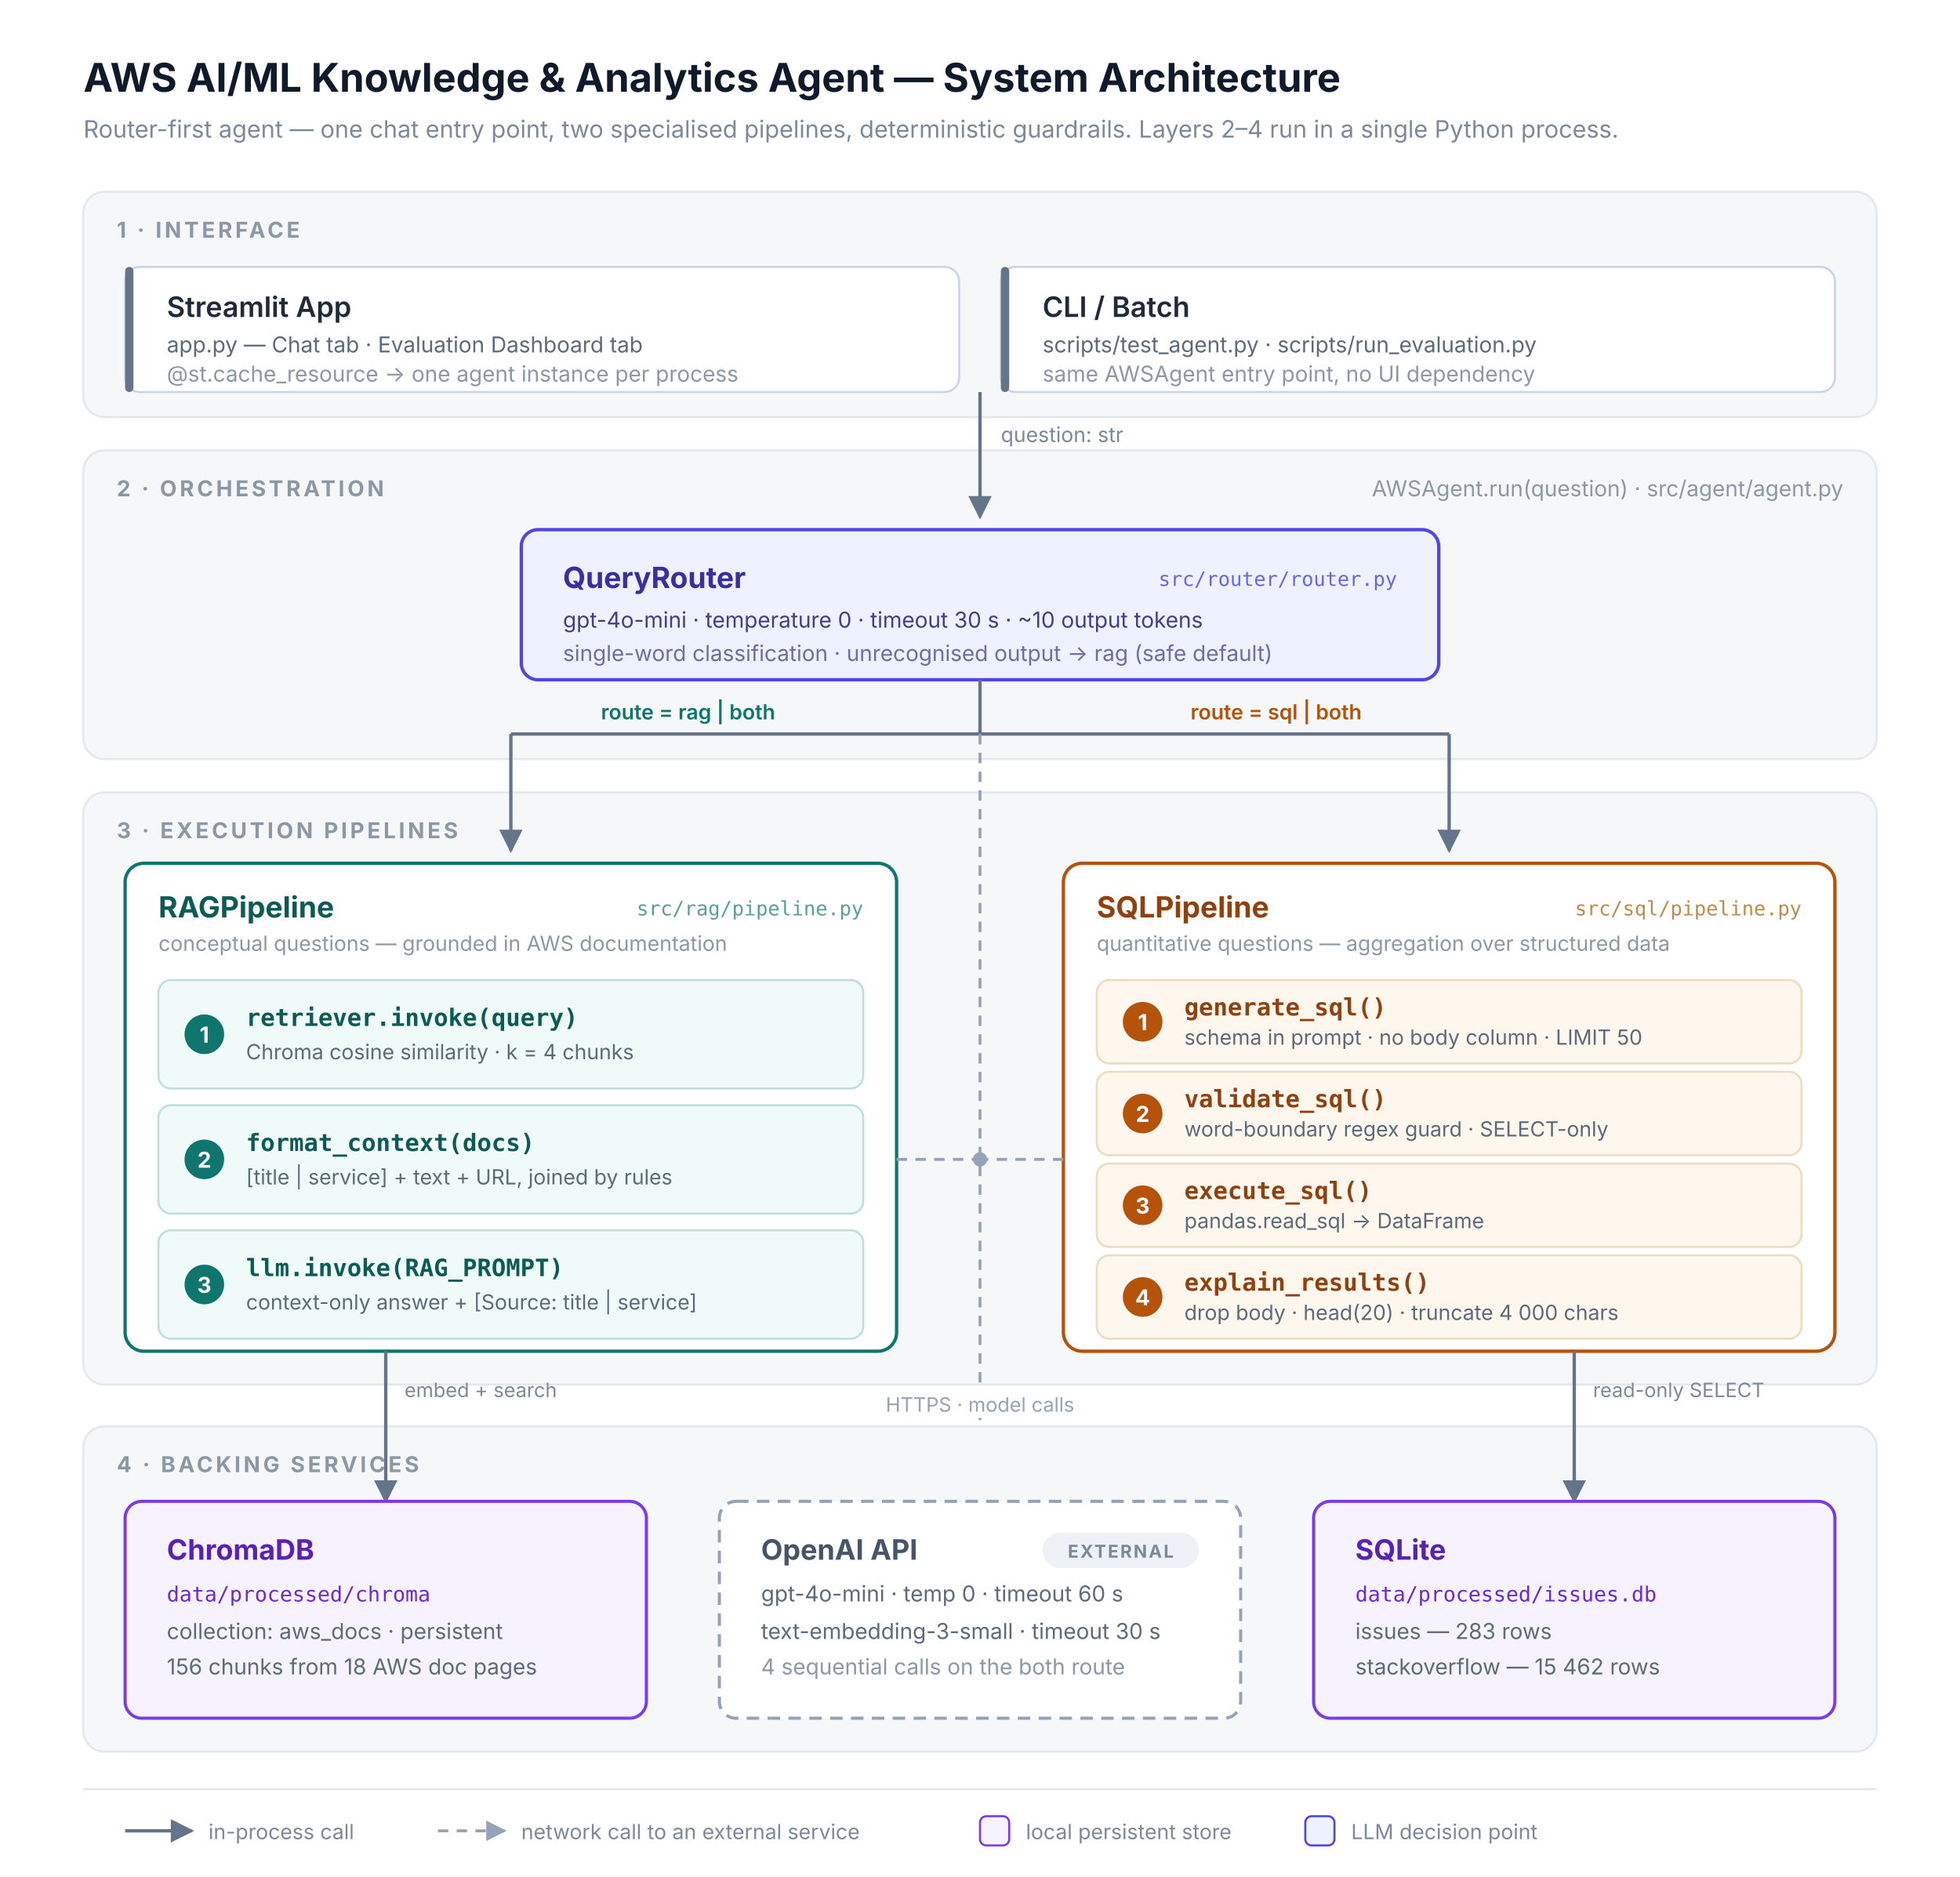
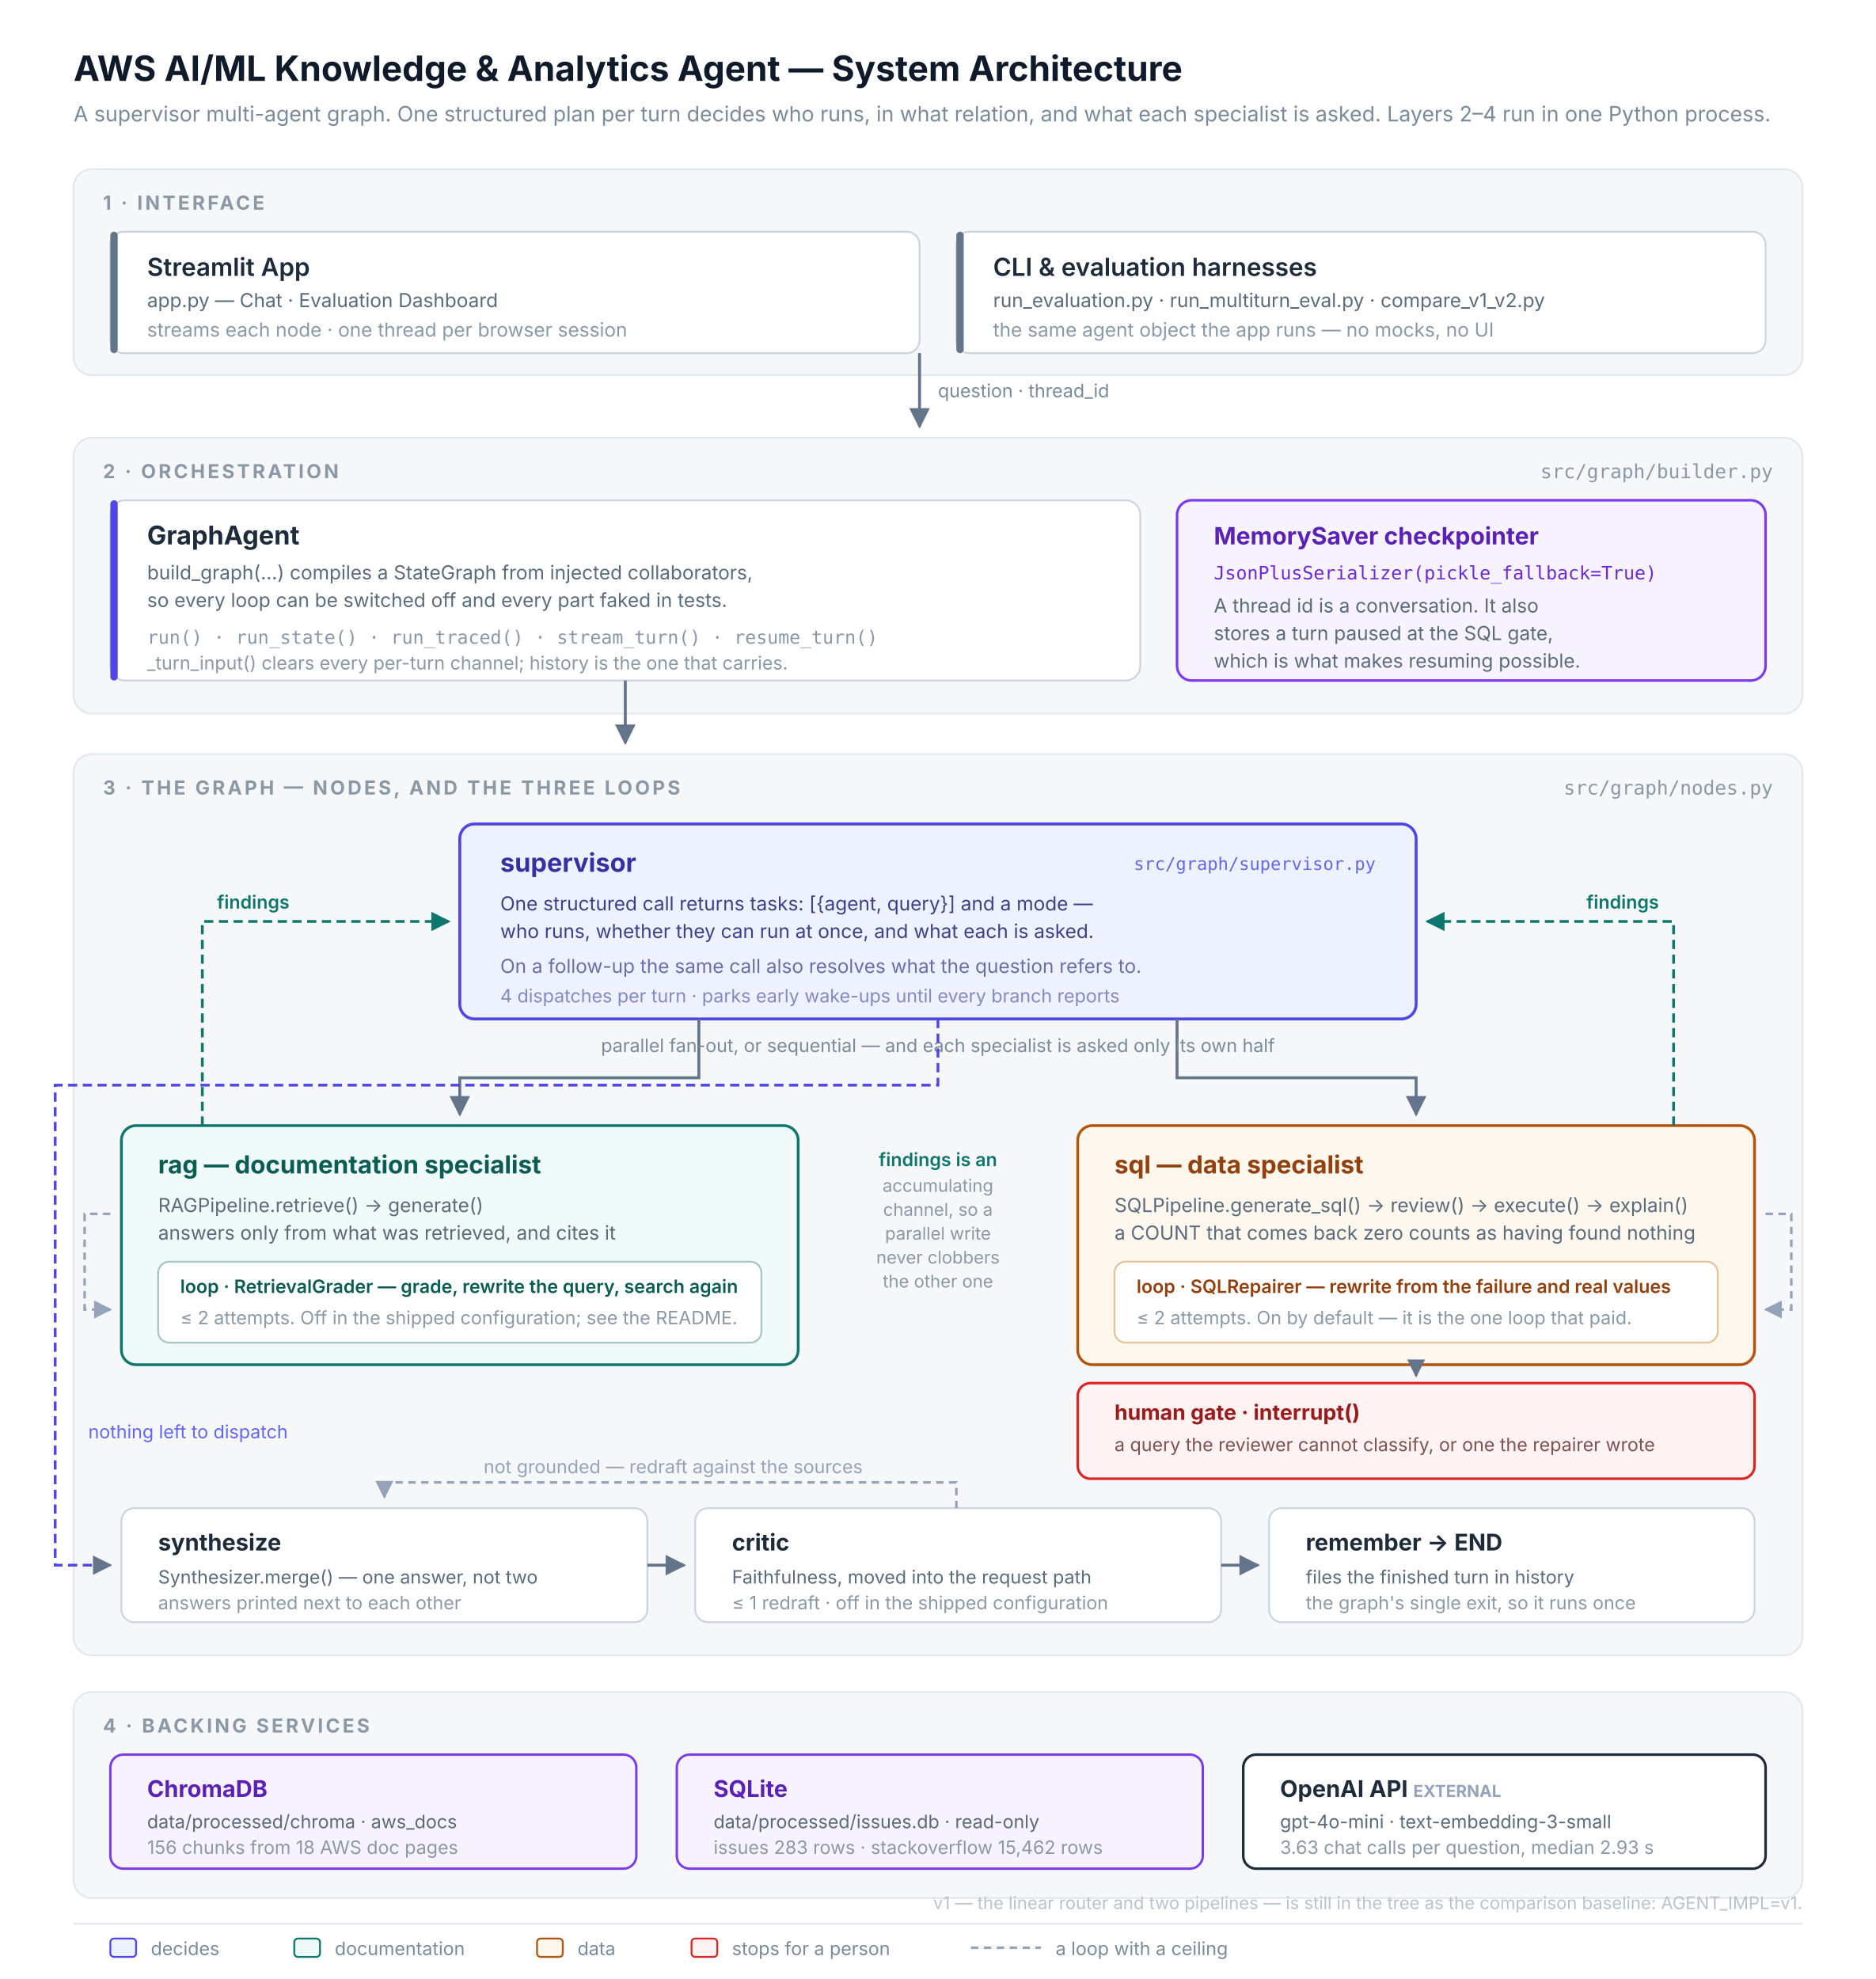
- <svg xmlns="http://www.w3.org/2000/svg" width="940" height="900" viewBox="0 0 940 900" font-family="Inter, -apple-system, BlinkMacSystemFont, 'Segoe UI', Helvetica, Arial, sans-serif">
+ <svg xmlns="http://www.w3.org/2000/svg" width="1020" height="1076" viewBox="0 0 1020 1076" font-family="Inter, -apple-system, BlinkMacSystemFont, 'Segoe UI', Helvetica, Arial, sans-serif">
  <defs>
    <marker id="arrow" viewBox="0 0 10 10" refX="9" refY="5" markerWidth="7" markerHeight="7" orient="auto-start-reverse">
      <path d="M 0 0 L 10 5 L 0 10 z" fill="#64748B" />
    </marker>
-     <marker id="arrowDash" viewBox="0 0 10 10" refX="9" refY="5" markerWidth="7" markerHeight="7" orient="auto-start-reverse">
+     <marker id="arrowLoop" viewBox="0 0 10 10" refX="9" refY="5" markerWidth="7" markerHeight="7" orient="auto-start-reverse">
      <path d="M 0 0 L 10 5 L 0 10 z" fill="#94A3B8" />
    </marker>
+     <marker id="arrowBack" viewBox="0 0 10 10" refX="9" refY="5" markerWidth="7" markerHeight="7" orient="auto-start-reverse">
+       <path d="M 0 0 L 10 5 L 0 10 z" fill="#0F766E" />
+     </marker>
  </defs>
-   <rect width="940" height="900" fill="#FFFFFF" />
+   <rect width="1020" height="1076" fill="#FFFFFF" />
  <text x="40" y="44" font-size="19" font-weight="700" fill="#0F1B2A">AWS AI/ML Knowledge &amp; Analytics Agent — System Architecture</text>
-   <text x="40" y="66" font-size="11.5" fill="#7A8A9A">Router-first agent — one chat entry point, two specialised pipelines, deterministic guardrails. Layers 2–4 run in a single Python process.</text>
-   <rect x="40" y="92" width="860" height="108" rx="10" fill="#F5F7F9" stroke="#E2E8EE" />
+   <text x="40" y="66" font-size="11.5" fill="#7A8A9A">A supervisor multi-agent graph. One structured plan per turn decides who runs, in what relation, and what each specialist is asked. Layers 2–4 run in one Python process.</text>
+   <rect x="40" y="92" width="940" height="112" rx="10" fill="#F5F7F9" stroke="#E2E8EE" />
  <text x="56" y="114" font-size="10.5" font-weight="700" fill="#8B98A5" letter-spacing="1.4">1 · INTERFACE</text>
-   <rect x="60" y="128" width="400" height="60" rx="7" fill="#FFFFFF" stroke="#CBD5E1" />
-   <rect x="60" y="128" width="4" height="60" rx="2" fill="#64748B" />
-   <text x="80" y="152" font-size="13.5" font-weight="600" fill="#1E2B3A">Streamlit App</text>
-   <text x="80" y="169" font-size="10.5" fill="#5B6B7C">app.py — Chat tab · Evaluation Dashboard tab</text>
-   <text x="80" y="183" font-size="10.5" fill="#8B98A5">@st.cache_resource → one agent instance per process</text>
-   <rect x="480" y="128" width="400" height="60" rx="7" fill="#FFFFFF" stroke="#CBD5E1" />
-   <rect x="480" y="128" width="4" height="60" rx="2" fill="#64748B" />
-   <text x="500" y="152" font-size="13.5" font-weight="600" fill="#1E2B3A">CLI / Batch</text>
-   <text x="500" y="169" font-size="10.5" fill="#5B6B7C">scripts/test_agent.py · scripts/run_evaluation.py</text>
-   <text x="500" y="183" font-size="10.5" fill="#8B98A5">same AWSAgent entry point, no UI dependency</text>
-   <rect x="40" y="216" width="860" height="148" rx="10" fill="#F5F7F9" stroke="#E2E8EE" />
-   <text x="56" y="238" font-size="10.5" font-weight="700" fill="#8B98A5" letter-spacing="1.4">2 · ORCHESTRATION</text>
-   <text x="884" y="238" font-size="10.5" fill="#8B98A5" text-anchor="end">AWSAgent.run(question) · src/agent/agent.py</text>
-   <path d="M 470 188 L 470 248" stroke="#64748B" stroke-width="1.6" fill="none" marker-end="url(#arrow)" />
-   <text x="480" y="212" font-size="10" fill="#7A8A9A">question: str</text>
-   <rect x="250" y="254" width="440" height="72" rx="8" fill="#EEF2FF" stroke="#4F46E5" stroke-width="1.6" />
-   <text x="270" y="282" font-size="14" font-weight="700" fill="#3730A3">QueryRouter</text>
-   <text x="670" y="281" font-size="9.5" fill="#6366F1" text-anchor="end" font-family="ui-monospace, SFMono-Regular, Menlo, Consolas, monospace">src/router/router.py</text>
-   <text x="270" y="301" font-size="10.5" fill="#3F3F8A">gpt-4o-mini · temperature 0 · timeout 30 s · ~10 output tokens</text>
-   <text x="270" y="317" font-size="10.5" fill="#6D6DA8">single-word classification · unrecognised output → rag (safe default)</text>
-   <rect x="40" y="380" width="860" height="284" rx="10" fill="#F5F7F9" stroke="#E2E8EE" />
-   <text x="56" y="402" font-size="10.5" font-weight="700" fill="#8B98A5" letter-spacing="1.4">3 · EXECUTION PIPELINES</text>
-   <path d="M 470 326 L 470 352" stroke="#64748B" stroke-width="1.6" fill="none" />
-   <path d="M 245 352 L 695 352" stroke="#64748B" stroke-width="1.6" fill="none" />
-   <path d="M 245 352 L 245 408" stroke="#64748B" stroke-width="1.6" fill="none" marker-end="url(#arrow)" />
-   <path d="M 695 352 L 695 408" stroke="#64748B" stroke-width="1.6" fill="none" marker-end="url(#arrow)" />
-   <text x="330" y="345" font-size="10" font-weight="600" fill="#0F766E" text-anchor="middle">route = rag | both</text>
-   <text x="612" y="345" font-size="10" font-weight="600" fill="#B45309" text-anchor="middle">route = sql | both</text>
-   <rect x="60" y="414" width="370" height="234" rx="9" fill="#FFFFFF" stroke="#0F766E" stroke-width="1.6" />
-   <text x="76" y="440" font-size="14" font-weight="700" fill="#0B5C55">RAGPipeline</text>
-   <text x="414" y="439" font-size="9.5" fill="#5A9E96" text-anchor="end" font-family="ui-monospace, SFMono-Regular, Menlo, Consolas, monospace">src/rag/pipeline.py</text>
-   <text x="76" y="456" font-size="10" fill="#8B98A5">conceptual questions — grounded in AWS documentation</text>
-   <rect x="76" y="470" width="338" height="52" rx="6" fill="#F0FAF8" stroke="#BFE0DA" />
-   <circle cx="98" cy="496" r="9.5" fill="#0F766E" />
-   <text x="98" y="500" font-size="10.5" font-weight="700" fill="#FFFFFF" text-anchor="middle">1</text>
-   <text x="118" y="492" font-size="11.5" font-weight="600" fill="#0B5C55" font-family="ui-monospace, SFMono-Regular, Menlo, Consolas, monospace">retriever.invoke(query)</text>
-   <text x="118" y="508" font-size="10" fill="#5B6B7C">Chroma cosine similarity · k = 4 chunks</text>
-   <rect x="76" y="530" width="338" height="52" rx="6" fill="#F0FAF8" stroke="#BFE0DA" />
-   <circle cx="98" cy="556" r="9.5" fill="#0F766E" />
-   <text x="98" y="560" font-size="10.5" font-weight="700" fill="#FFFFFF" text-anchor="middle">2</text>
-   <text x="118" y="552" font-size="11.5" font-weight="600" fill="#0B5C55" font-family="ui-monospace, SFMono-Regular, Menlo, Consolas, monospace">format_context(docs)</text>
-   <text x="118" y="568" font-size="10" fill="#5B6B7C">[title | service] + text + URL, joined by rules</text>
-   <rect x="76" y="590" width="338" height="52" rx="6" fill="#F0FAF8" stroke="#BFE0DA" />
-   <circle cx="98" cy="616" r="9.5" fill="#0F766E" />
-   <text x="98" y="620" font-size="10.5" font-weight="700" fill="#FFFFFF" text-anchor="middle">3</text>
-   <text x="118" y="612" font-size="11.5" font-weight="600" fill="#0B5C55" font-family="ui-monospace, SFMono-Regular, Menlo, Consolas, monospace">llm.invoke(RAG_PROMPT)</text>
-   <text x="118" y="628" font-size="10" fill="#5B6B7C">context-only answer + [Source: title | service]</text>
-   <rect x="510" y="414" width="370" height="234" rx="9" fill="#FFFFFF" stroke="#B45309" stroke-width="1.6" />
-   <text x="526" y="440" font-size="14" font-weight="700" fill="#92400E">SQLPipeline</text>
-   <text x="864" y="439" font-size="9.5" fill="#C08A4A" text-anchor="end" font-family="ui-monospace, SFMono-Regular, Menlo, Consolas, monospace">src/sql/pipeline.py</text>
-   <text x="526" y="456" font-size="10" fill="#8B98A5">quantitative questions — aggregation over structured data</text>
-   <rect x="526" y="470" width="338" height="40" rx="6" fill="#FDF7EE" stroke="#EEDCC2" />
-   <circle cx="548" cy="490" r="9.5" fill="#B45309" />
-   <text x="548" y="494" font-size="10.5" font-weight="700" fill="#FFFFFF" text-anchor="middle">1</text>
-   <text x="568" y="487" font-size="11.5" font-weight="600" fill="#92400E" font-family="ui-monospace, SFMono-Regular, Menlo, Consolas, monospace">generate_sql()</text>
-   <text x="568" y="501" font-size="10" fill="#5B6B7C">schema in prompt · no body column · LIMIT 50</text>
-   <rect x="526" y="514" width="338" height="40" rx="6" fill="#FDF7EE" stroke="#EEDCC2" />
-   <circle cx="548" cy="534" r="9.5" fill="#B45309" />
-   <text x="548" y="538" font-size="10.5" font-weight="700" fill="#FFFFFF" text-anchor="middle">2</text>
-   <text x="568" y="531" font-size="11.5" font-weight="600" fill="#92400E" font-family="ui-monospace, SFMono-Regular, Menlo, Consolas, monospace">validate_sql()</text>
-   <text x="568" y="545" font-size="10" fill="#5B6B7C">word-boundary regex guard · SELECT-only</text>
-   <rect x="526" y="558" width="338" height="40" rx="6" fill="#FDF7EE" stroke="#EEDCC2" />
-   <circle cx="548" cy="578" r="9.5" fill="#B45309" />
-   <text x="548" y="582" font-size="10.5" font-weight="700" fill="#FFFFFF" text-anchor="middle">3</text>
-   <text x="568" y="575" font-size="11.5" font-weight="600" fill="#92400E" font-family="ui-monospace, SFMono-Regular, Menlo, Consolas, monospace">execute_sql()</text>
-   <text x="568" y="589" font-size="10" fill="#5B6B7C">pandas.read_sql → DataFrame</text>
-   <rect x="526" y="602" width="338" height="40" rx="6" fill="#FDF7EE" stroke="#EEDCC2" />
-   <circle cx="548" cy="622" r="9.5" fill="#B45309" />
-   <text x="548" y="626" font-size="10.5" font-weight="700" fill="#FFFFFF" text-anchor="middle">4</text>
-   <text x="568" y="619" font-size="11.5" font-weight="600" fill="#92400E" font-family="ui-monospace, SFMono-Regular, Menlo, Consolas, monospace">explain_results()</text>
-   <text x="568" y="633" font-size="10" fill="#5B6B7C">drop body · head(20) · truncate 4 000 chars</text>
-   <path d="M 470 352 L 470 714" stroke="#94A3B8" stroke-width="1.4" stroke-dasharray="5 4" fill="none" marker-end="url(#arrowDash)" />
-   <path d="M 430 556 L 470 556" stroke="#94A3B8" stroke-width="1.4" stroke-dasharray="5 4" fill="none" />
-   <path d="M 510 556 L 470 556" stroke="#94A3B8" stroke-width="1.4" stroke-dasharray="5 4" fill="none" />
-   <circle cx="470" cy="556" r="3.4" fill="#94A3B8" />
-   <rect x="398" y="665" width="144" height="15" fill="#FFFFFF" />
-   <text x="470" y="677" font-size="9.5" fill="#94A3B8" text-anchor="middle">HTTPS · model calls</text>
-   <rect x="40" y="684" width="860" height="156" rx="10" fill="#F5F7F9" stroke="#E2E8EE" />
-   <text x="56" y="706" font-size="10.5" font-weight="700" fill="#8B98A5" letter-spacing="1.4">4 · BACKING SERVICES</text>
-   <path d="M 185 648 L 185 720" stroke="#64748B" stroke-width="1.6" fill="none" marker-end="url(#arrow)" />
-   <text x="194" y="670" font-size="9.5" fill="#7A8A9A">embed + search</text>
-   <path d="M 755 648 L 755 720" stroke="#64748B" stroke-width="1.6" fill="none" marker-end="url(#arrow)" />
-   <text x="764" y="670" font-size="9.5" fill="#7A8A9A">read-only SELECT</text>
-   <rect x="60" y="720" width="250" height="104" rx="8" fill="#F6F3FF" stroke="#7C3AED" stroke-width="1.5" />
-   <text x="80" y="748" font-size="13.5" font-weight="700" fill="#5B21B6">ChromaDB</text>
-   <text x="80" y="768" font-size="10" fill="#6D28D9" font-family="ui-monospace, SFMono-Regular, Menlo, Consolas, monospace">data/processed/chroma</text>
-   <text x="80" y="786" font-size="10.5" fill="#5B6B7C">collection: aws_docs · persistent</text>
-   <text x="80" y="803" font-size="10.5" fill="#5B6B7C">156 chunks from 18 AWS doc pages</text>
-   <rect x="345" y="720" width="250" height="104" rx="8" fill="#FFFFFF" stroke="#94A3B8" stroke-width="1.5" stroke-dasharray="6 4" />
-   <text x="365" y="748" font-size="13.5" font-weight="700" fill="#475569">OpenAI API</text>
-   <rect x="500" y="735" width="75" height="17" rx="8.5" fill="#EEF2F6" />
-   <text x="537.5" y="747" font-size="8.5" font-weight="700" fill="#7A8A9A" text-anchor="middle" letter-spacing="0.8">EXTERNAL</text>
-   <text x="365" y="768" font-size="10.5" fill="#5B6B7C">gpt-4o-mini · temp 0 · timeout 60 s</text>
-   <text x="365" y="786" font-size="10.5" fill="#5B6B7C">text-embedding-3-small · timeout 30 s</text>
-   <text x="365" y="803" font-size="10.5" fill="#8B98A5">4 sequential calls on the both route</text>
-   <rect x="630" y="720" width="250" height="104" rx="8" fill="#F6F3FF" stroke="#7C3AED" stroke-width="1.5" />
-   <text x="650" y="748" font-size="13.5" font-weight="700" fill="#5B21B6">SQLite</text>
-   <text x="650" y="768" font-size="10" fill="#6D28D9" font-family="ui-monospace, SFMono-Regular, Menlo, Consolas, monospace">data/processed/issues.db</text>
-   <text x="650" y="786" font-size="10.5" fill="#5B6B7C">issues — 283 rows</text>
-   <text x="650" y="803" font-size="10.5" fill="#5B6B7C">stackoverflow — 15 462 rows</text>
-   <path d="M 40 858 L 900 858" stroke="#E2E8EE" stroke-width="1" />
-   <path d="M 60 878 L 92 878" stroke="#64748B" stroke-width="1.6" marker-end="url(#arrow)" />
-   <text x="100" y="882" font-size="10" fill="#7A8A9A">in-process call</text>
-   <path d="M 210 878 L 242 878" stroke="#94A3B8" stroke-width="1.4" stroke-dasharray="5 4" marker-end="url(#arrowDash)" />
-   <text x="250" y="882" font-size="10" fill="#7A8A9A">network call to an external service</text>
-   <rect x="470" y="871" width="14" height="14" rx="3" fill="#F6F3FF" stroke="#7C3AED" />
-   <text x="492" y="882" font-size="10" fill="#7A8A9A">local persistent store</text>
-   <rect x="626" y="871" width="14" height="14" rx="3" fill="#EEF2FF" stroke="#4F46E5" />
-   <text x="648" y="882" font-size="10" fill="#7A8A9A">LLM decision point</text>
+   <rect x="60" y="126" width="440" height="66" rx="7" fill="#FFFFFF" stroke="#CBD5E1" />
+   <rect x="60" y="126" width="4" height="66" rx="2" fill="#64748B" />
+   <text x="80" y="150" font-size="13.5" font-weight="600" fill="#1E2B3A">Streamlit App</text>
+   <text x="80" y="167" font-size="10.5" fill="#5B6B7C">app.py — Chat · Evaluation Dashboard</text>
+   <text x="80" y="183" font-size="10.5" fill="#8B98A5">streams each node · one thread per browser session</text>
+   <rect x="520" y="126" width="440" height="66" rx="7" fill="#FFFFFF" stroke="#CBD5E1" />
+   <rect x="520" y="126" width="4" height="66" rx="2" fill="#64748B" />
+   <text x="540" y="150" font-size="13.5" font-weight="600" fill="#1E2B3A">CLI &amp; evaluation harnesses</text>
+   <text x="540" y="167" font-size="10.5" fill="#5B6B7C">run_evaluation.py · run_multiturn_eval.py · compare_v1_v2.py</text>
+   <text x="540" y="183" font-size="10.5" fill="#8B98A5">the same agent object the app runs — no mocks, no UI</text>
+   <path d="M 500 192 L 500 232" stroke="#64748B" stroke-width="1.6" fill="none" marker-end="url(#arrow)" />
+   <text x="510" y="216" font-size="10" fill="#7A8A9A">question · thread_id</text>
+   <rect x="40" y="238" width="940" height="150" rx="10" fill="#F5F7F9" stroke="#E2E8EE" />
+   <text x="56" y="260" font-size="10.5" font-weight="700" fill="#8B98A5" letter-spacing="1.4">2 · ORCHESTRATION</text>
+   <text x="964" y="260" font-size="10.5" fill="#8B98A5" text-anchor="end" font-family="ui-monospace, SFMono-Regular, Menlo, Consolas, monospace">src/graph/builder.py</text>
+   <rect x="60" y="272" width="560" height="98" rx="8" fill="#FFFFFF" stroke="#CBD5E1" />
+   <rect x="60" y="272" width="4" height="98" rx="2" fill="#4F46E5" />
+   <text x="80" y="296" font-size="14" font-weight="700" fill="#1E2B3A">GraphAgent</text>
+   <text x="80" y="315" font-size="10.5" fill="#5B6B7C">build_graph(...) compiles a StateGraph from injected collaborators,</text>
+   <text x="80" y="330" font-size="10.5" fill="#5B6B7C">so every loop can be switched off and every part faked in tests.</text>
+   <text x="80" y="350" font-size="10" fill="#8B98A5" font-family="ui-monospace, SFMono-Regular, Menlo, Consolas, monospace">run() · run_state() · run_traced() · stream_turn() · resume_turn()</text>
+   <text x="80" y="364" font-size="10" fill="#8B98A5">_turn_input() clears every per-turn channel; history is the one that carries.</text>
+   <rect x="640" y="272" width="320" height="98" rx="8" fill="#F6F3FF" stroke="#7C3AED" stroke-width="1.4" />
+   <text x="660" y="296" font-size="13" font-weight="700" fill="#5B21B6">MemorySaver checkpointer</text>
+   <text x="660" y="315" font-size="10" fill="#6D28D9" font-family="ui-monospace, SFMono-Regular, Menlo, Consolas, monospace">JsonPlusSerializer(pickle_fallback=True)</text>
+   <text x="660" y="333" font-size="10.5" fill="#5B6B7C">A thread id is a conversation. It also</text>
+   <text x="660" y="348" font-size="10.5" fill="#5B6B7C">stores a turn paused at the SQL gate,</text>
+   <text x="660" y="363" font-size="10.5" fill="#5B6B7C">which is what makes resuming possible.</text>
+   <path d="M 340 370 L 340 404" stroke="#64748B" stroke-width="1.6" fill="none" marker-end="url(#arrow)" />
+   <rect x="40" y="410" width="940" height="490" rx="10" fill="#F5F7F9" stroke="#E2E8EE" />
+   <text x="56" y="432" font-size="10.5" font-weight="700" fill="#8B98A5" letter-spacing="1.4">3 · THE GRAPH — NODES, AND THE THREE LOOPS</text>
+   <text x="964" y="432" font-size="10.5" fill="#8B98A5" text-anchor="end" font-family="ui-monospace, SFMono-Regular, Menlo, Consolas, monospace">src/graph/nodes.py</text>
+   <rect x="250" y="448" width="520" height="106" rx="8" fill="#EEF2FF" stroke="#4F46E5" stroke-width="1.6" />
+   <text x="272" y="474" font-size="14" font-weight="700" fill="#3730A3">supervisor</text>
+   <text x="748" y="473" font-size="9.5" fill="#6366F1" text-anchor="end" font-family="ui-monospace, SFMono-Regular, Menlo, Consolas, monospace">src/graph/supervisor.py</text>
+   <text x="272" y="495" font-size="10.5" fill="#3F3F8A">One structured call returns tasks: [{agent, query}] and a mode —</text>
+   <text x="272" y="510" font-size="10.5" fill="#3F3F8A">who runs, whether they can run at once, and what each is asked.</text>
+   <text x="272" y="529" font-size="10.5" fill="#6D6DA8">On a follow-up the same call also resolves what the question refers to.</text>
+   <text x="272" y="545" font-size="10" fill="#8888C0">4 dispatches per turn · parks early wake-ups until every branch reports</text>
+   <path d="M 380 554 L 380 586 L 250 586 L 250 606" stroke="#64748B" stroke-width="1.6" fill="none" marker-end="url(#arrow)" />
+   <path d="M 640 554 L 640 586 L 770 586 L 770 606" stroke="#64748B" stroke-width="1.6" fill="none" marker-end="url(#arrow)" />
+   <text x="510" y="572" font-size="10" fill="#7A8A9A" text-anchor="middle">parallel fan-out, or sequential — and each specialist is asked only its own half</text>
+   <rect x="66" y="612" width="368" height="130" rx="8" fill="#F0FAF8" stroke="#0F766E" stroke-width="1.5" />
+   <text x="86" y="638" font-size="13.5" font-weight="700" fill="#0B5C55">rag — documentation specialist</text>
+   <text x="86" y="659" font-size="10.5" fill="#5B6B7C">RAGPipeline.retrieve() → generate()</text>
+   <text x="86" y="674" font-size="10.5" fill="#5B6B7C">answers only from what was retrieved, and cites it</text>
+   <rect x="86" y="686" width="328" height="44" rx="6" fill="#FFFFFF" stroke="#A7C7C2" />
+   <text x="98" y="703" font-size="10" font-weight="600" fill="#0B5C55">loop · RetrievalGrader — grade, rewrite the query, search again</text>
+   <text x="98" y="720" font-size="10" fill="#8B98A5">≤ 2 attempts. Off in the shipped configuration; see the README.</text>
+   <rect x="586" y="612" width="368" height="130" rx="8" fill="#FDF7EE" stroke="#B45309" stroke-width="1.5" />
+   <text x="606" y="638" font-size="13.5" font-weight="700" fill="#92400E">sql — data specialist</text>
+   <text x="606" y="659" font-size="10.5" fill="#5B6B7C">SQLPipeline.generate_sql() → review() → execute() → explain()</text>
+   <text x="606" y="674" font-size="10.5" fill="#5B6B7C">a COUNT that comes back zero counts as having found nothing</text>
+   <rect x="606" y="686" width="328" height="44" rx="6" fill="#FFFFFF" stroke="#E4C49A" />
+   <text x="618" y="703" font-size="10" font-weight="600" fill="#92400E">loop · SQLRepairer — rewrite from the failure and real values</text>
+   <text x="618" y="720" font-size="10" fill="#8B98A5">≤ 2 attempts. On by default — it is the one loop that paid.</text>
+   <path d="M 60 660 L 46 660 L 46 712 L 60 712" stroke="#94A3B8" stroke-width="1.4" fill="none" marker-end="url(#arrowLoop)" stroke-dasharray="4 3" />
+   <path d="M 960 660 L 974 660 L 974 712 L 960 712" stroke="#94A3B8" stroke-width="1.4" fill="none" marker-end="url(#arrowLoop)" stroke-dasharray="4 3" />
+   <rect x="586" y="752" width="368" height="52" rx="7" fill="#FEF3F2" stroke="#DC2626" stroke-width="1.4" />
+   <text x="606" y="772" font-size="11.5" font-weight="700" fill="#991B1B">human gate · interrupt()</text>
+   <text x="606" y="789" font-size="10" fill="#7F5252">a query the reviewer cannot classify, or one the repairer wrote</text>
+   <path d="M 770 742 L 770 748" stroke="#DC2626" stroke-width="1.4" fill="none" marker-end="url(#arrow)" />
+   <path d="M 110 612 L 110 501 L 244 501" stroke="#0F766E" stroke-width="1.5" fill="none" marker-end="url(#arrowBack)" stroke-dasharray="5 3" />
+   <path d="M 910 612 L 910 501 L 776 501" stroke="#0F766E" stroke-width="1.5" fill="none" marker-end="url(#arrowBack)" stroke-dasharray="5 3" />
+   <text x="118" y="494" font-size="10" font-weight="600" fill="#0F766E">findings</text>
+   <text x="902" y="494" font-size="10" font-weight="600" fill="#0F766E" text-anchor="end">findings</text>
+   <text x="510" y="634" font-size="10" font-weight="600" fill="#0F766E" text-anchor="middle">findings is an</text>
+   <text x="510" y="648" font-size="9.5" fill="#8B98A5" text-anchor="middle">accumulating</text>
+   <text x="510" y="661" font-size="9.5" fill="#8B98A5" text-anchor="middle">channel, so a</text>
+   <text x="510" y="674" font-size="9.5" fill="#8B98A5" text-anchor="middle">parallel write</text>
+   <text x="510" y="687" font-size="9.5" fill="#8B98A5" text-anchor="middle">never clobbers</text>
+   <text x="510" y="700" font-size="9.5" fill="#8B98A5" text-anchor="middle">the other one</text>
+   <path d="M 510 554 L 510 700 L 470 700" stroke="#4F46E5" stroke-width="1.6" fill="none" opacity="0" />
+   <rect x="66" y="820" width="286" height="62" rx="7" fill="#FFFFFF" stroke="#CBD5E1" />
+   <text x="86" y="843" font-size="12.5" font-weight="700" fill="#1E2B3A">synthesize</text>
+   <text x="86" y="861" font-size="10" fill="#5B6B7C">Synthesizer.merge() — one answer, not two</text>
+   <text x="86" y="875" font-size="10" fill="#8B98A5">answers printed next to each other</text>
+   <rect x="378" y="820" width="286" height="62" rx="7" fill="#FFFFFF" stroke="#CBD5E1" />
+   <text x="398" y="843" font-size="12.5" font-weight="700" fill="#1E2B3A">critic</text>
+   <text x="398" y="861" font-size="10" fill="#5B6B7C">Faithfulness, moved into the request path</text>
+   <text x="398" y="875" font-size="10" fill="#8B98A5">≤ 1 redraft · off in the shipped configuration</text>
+   <rect x="690" y="820" width="264" height="62" rx="7" fill="#FFFFFF" stroke="#CBD5E1" />
+   <text x="710" y="843" font-size="12.5" font-weight="700" fill="#1E2B3A">remember → END</text>
+   <text x="710" y="861" font-size="10" fill="#5B6B7C">files the finished turn in history</text>
+   <text x="710" y="875" font-size="10" fill="#8B98A5">the graph's single exit, so it runs once</text>
+   <path d="M 510 554 L 510 590 L 30 590 L 30 851 L 60 851" stroke="#4F46E5" stroke-width="1.5" fill="none" marker-end="url(#arrow)" stroke-dasharray="5 3" />
+   <text x="48" y="782" font-size="10" fill="#6366F1">nothing left to dispatch</text>
+   <path d="M 352 851 L 372 851" stroke="#64748B" stroke-width="1.6" marker-end="url(#arrow)" />
+   <path d="M 664 851 L 684 851" stroke="#64748B" stroke-width="1.6" marker-end="url(#arrow)" />
+   <path d="M 520 820 L 520 806 L 209 806 L 209 814" stroke="#94A3B8" stroke-width="1.4" fill="none" marker-end="url(#arrowLoop)" stroke-dasharray="4 3" />
+   <text x="366" y="801" font-size="10" fill="#94A3B8" text-anchor="middle">not grounded — redraft against the sources</text>
+   <rect x="40" y="920" width="940" height="112" rx="10" fill="#F5F7F9" stroke="#E2E8EE" />
+   <text x="56" y="942" font-size="10.5" font-weight="700" fill="#8B98A5" letter-spacing="1.4">4 · BACKING SERVICES</text>
+   <rect x="60" y="954" width="286" height="62" rx="7" fill="#F6F3FF" stroke="#7C3AED" stroke-width="1.3" />
+   <text x="80" y="977" font-size="12.5" font-weight="700" fill="#5B21B6">ChromaDB</text>
+   <text x="80" y="994" font-size="10" fill="#5B6B7C">data/processed/chroma · aws_docs</text>
+   <text x="80" y="1008" font-size="10" fill="#8B98A5">156 chunks from 18 AWS doc pages</text>
+   <rect x="368" y="954" width="286" height="62" rx="7" fill="#F6F3FF" stroke="#7C3AED" stroke-width="1.3" />
+   <text x="388" y="977" font-size="12.5" font-weight="700" fill="#5B21B6">SQLite</text>
+   <text x="388" y="994" font-size="10" fill="#5B6B7C">data/processed/issues.db · read-only</text>
+   <text x="388" y="1008" font-size="10" fill="#8B98A5">issues 283 rows · stackoverflow 15,462 rows</text>
+   <rect x="676" y="954" width="284" height="62" rx="7" fill="#FFFFFF" stroke="#1E2B3A" stroke-width="1.4" />
+   <text x="696" y="977" font-size="12.5" font-weight="700" fill="#1E2B3A">OpenAI API <tspan font-size="9" font-weight="700" fill="#94A3B8">EXTERNAL</tspan>
+   </text>
+   <text x="696" y="994" font-size="10" fill="#5B6B7C">gpt-4o-mini · text-embedding-3-small</text>
+   <text x="696" y="1008" font-size="10" fill="#8B98A5">3.63 chat calls per question, median 2.93 s</text>
+   <path d="M 40 1046 L 980 1046" stroke="#E2E8EE" />
+   <rect x="60" y="1054" width="14" height="10" rx="2" fill="#EEF2FF" stroke="#4F46E5" />
+   <text x="82" y="1063" font-size="10" fill="#7A8A9A">decides</text>
+   <rect x="160" y="1054" width="14" height="10" rx="2" fill="#F0FAF8" stroke="#0F766E" />
+   <text x="182" y="1063" font-size="10" fill="#7A8A9A">documentation</text>
+   <rect x="292" y="1054" width="14" height="10" rx="2" fill="#FDF7EE" stroke="#B45309" />
+   <text x="314" y="1063" font-size="10" fill="#7A8A9A">data</text>
+   <rect x="376" y="1054" width="14" height="10" rx="2" fill="#FEF3F2" stroke="#DC2626" />
+   <text x="398" y="1063" font-size="10" fill="#7A8A9A">stops for a person</text>
+   <path d="M 528 1059 L 566 1059" stroke="#94A3B8" stroke-width="1.4" stroke-dasharray="4 3" />
+   <text x="574" y="1063" font-size="10" fill="#7A8A9A">a loop with a ceiling</text>
+   <text x="980" y="1038" font-size="9.5" fill="#B6C2CD" text-anchor="end">v1 — the linear router and two pipelines — is still in the tree as the comparison baseline: AGENT_IMPL=v1.</text>
</svg>
